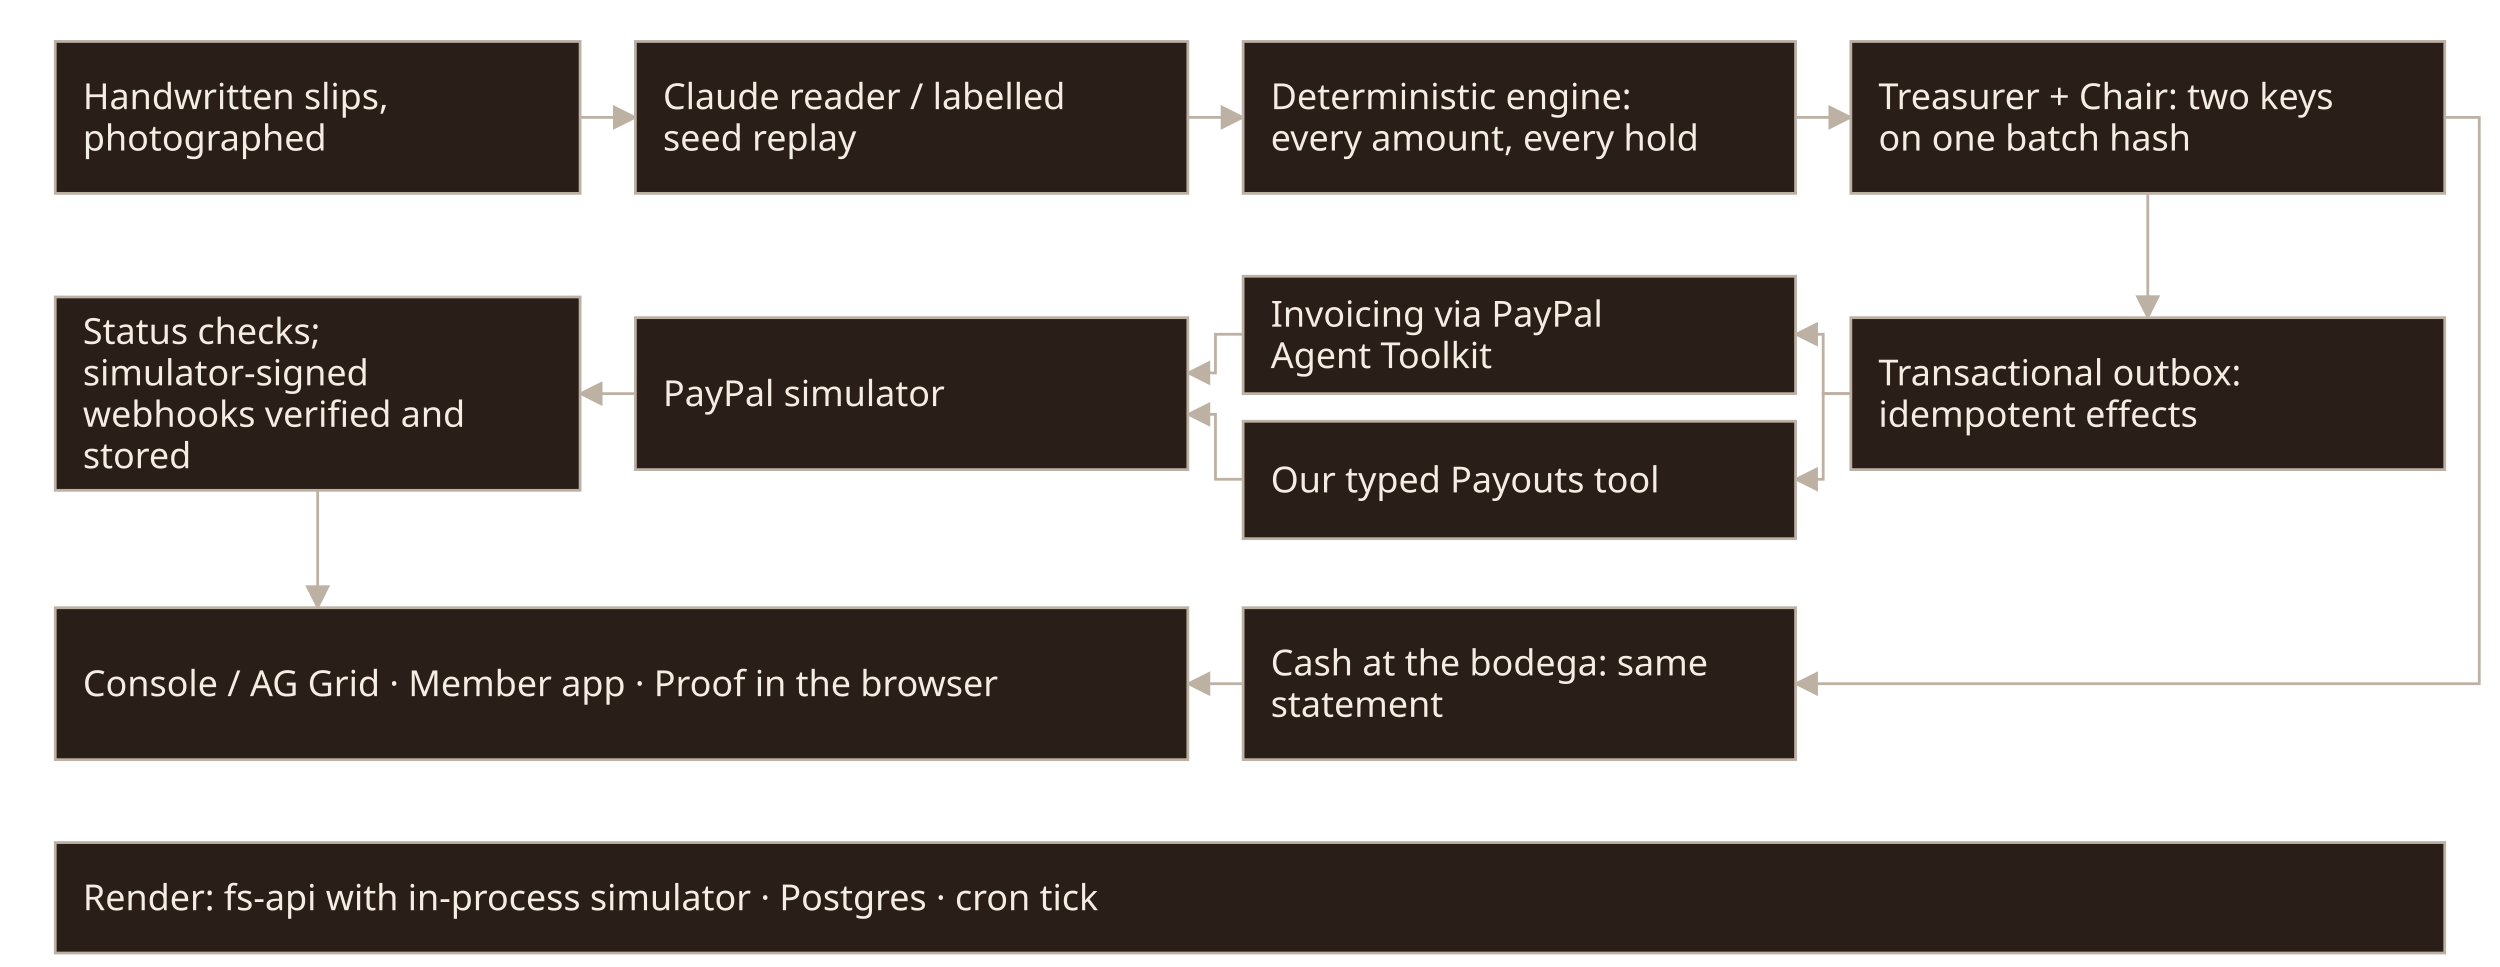
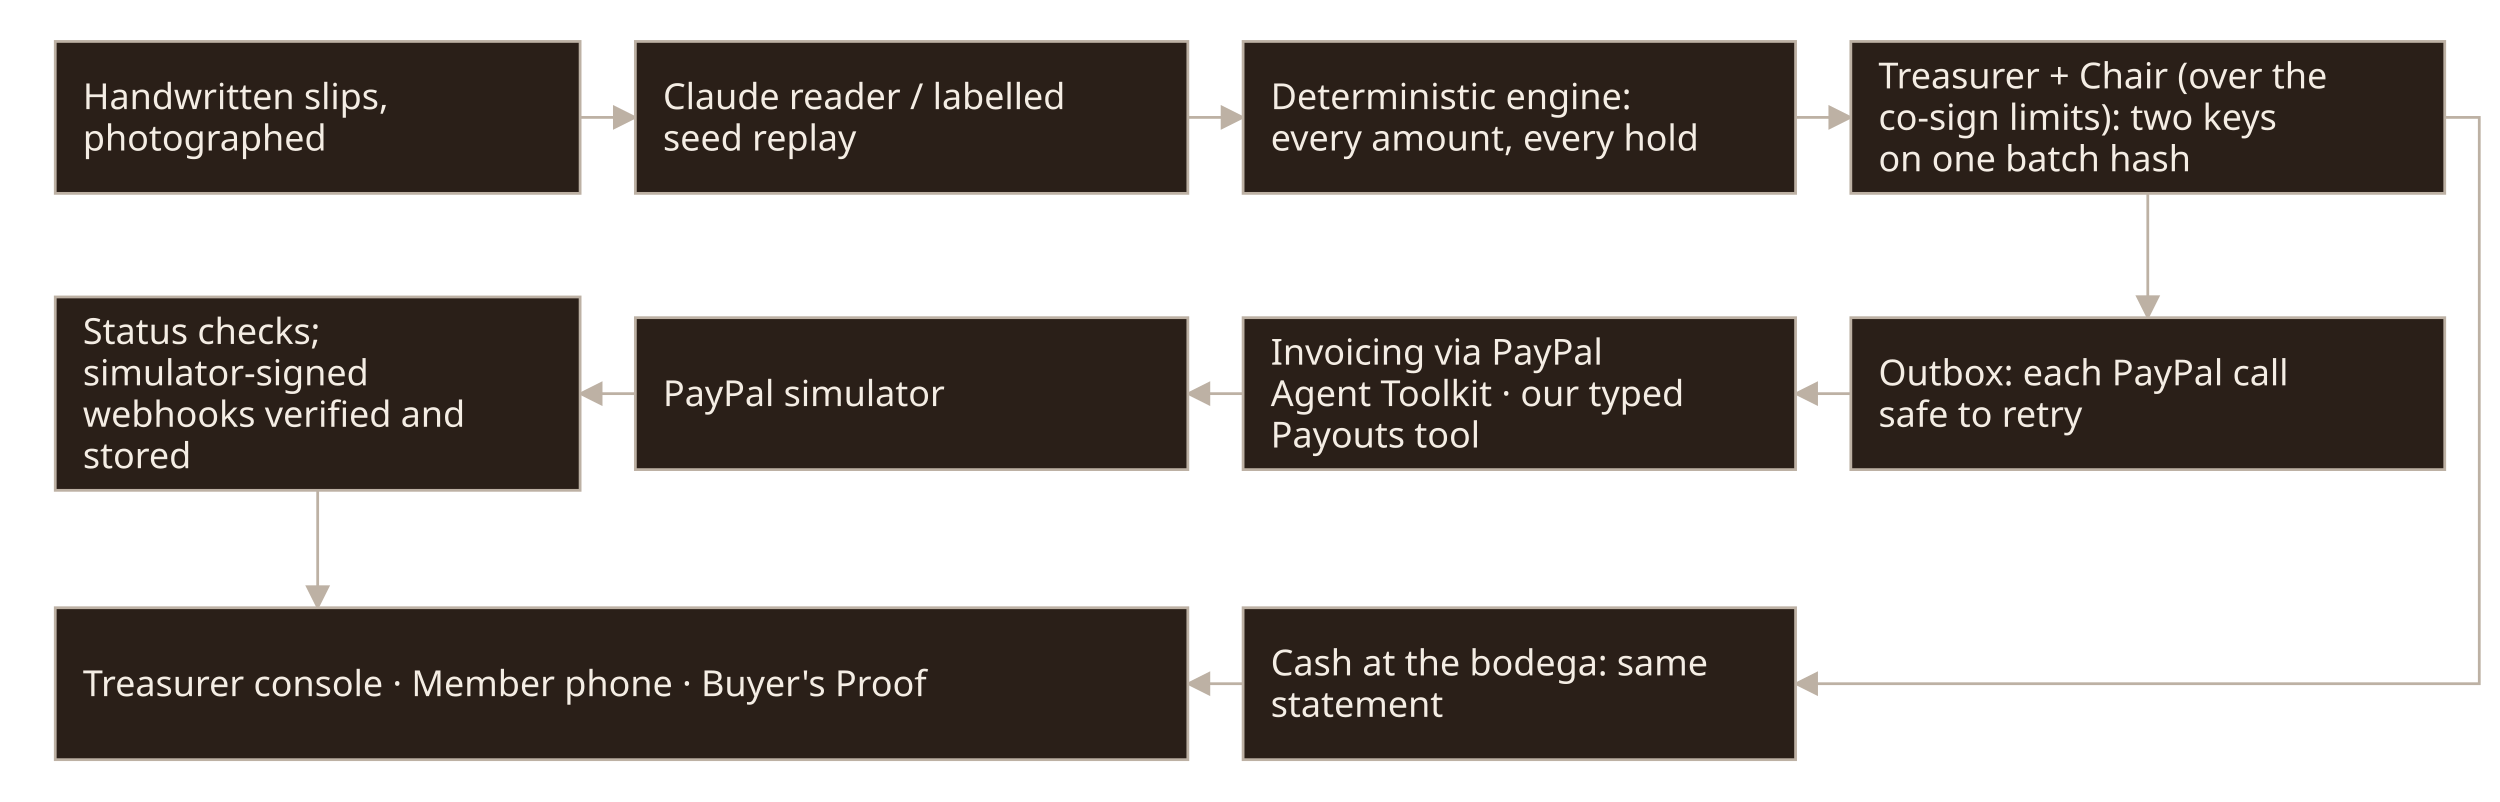
- <svg xmlns="http://www.w3.org/2000/svg" viewBox="0 0 1810 700" role="img" aria-label="Handwritten slips, photographed; Claude reader / labelled seed replay; Deterministic engine: every amount, every hold; Treasurer + Chair: two keys on one batch hash; Cash at the bodega: same statement; Transactional outbox: idempotent effects; Invoicing via PayPal Agent Toolkit; Our typed Payouts tool; PayPal simulator; Status checks; simulator-signed webhooks verified and stored; Console / AG Grid · Member app · Proof in the browser; Render: fs-api with in-process simulator · Postgres · cron tick">
+ <svg xmlns="http://www.w3.org/2000/svg" viewBox="0 0 1810 580" role="img" aria-label="Handwritten slips, photographed; Claude reader / labelled seed replay; Deterministic engine: every amount, every hold; Treasurer + Chair (over the co-sign limits): two keys on one batch hash; Cash at the bodega: same statement; Outbox: each PayPal call safe to retry; Invoicing via PayPal Agent Toolkit · our typed Payouts tool; PayPal simulator; Status checks; simulator-signed webhooks verified and stored; Treasurer console · Member phone · Buyer's Proof">
  <defs>
    <marker id="architecture-arrow" viewBox="0 0 10 10" refX="9" refY="5" markerWidth="9" markerHeight="9" orient="auto-start-reverse">
      <path d="M 0 0 L 10 5 L 0 10 z" fill="#BDB1A4" />
    </marker>
  </defs>
  <path data-edge="paper:read" d="M 420 85 L 460 85" stroke="#BDB1A4" stroke-width="2" fill="none" marker-end="url(#architecture-arrow)" />
  <path data-edge="read:engine" d="M 860 85 L 900 85" stroke="#BDB1A4" stroke-width="2" fill="none" marker-end="url(#architecture-arrow)" />
  <path data-edge="engine:keys" d="M 1300 85 L 1340 85" stroke="#BDB1A4" stroke-width="2" fill="none" marker-end="url(#architecture-arrow)" />
  <path data-edge="keys:outbox" d="M 1555 140 L 1555 230" stroke="#BDB1A4" stroke-width="2" fill="none" marker-end="url(#architecture-arrow)" />
  <path data-edge="keys:cash" d="M 1770 85 L 1795 85 L 1795 495 L 1300 495" stroke="#BDB1A4" stroke-width="2" fill="none" marker-end="url(#architecture-arrow)" />
-   <path data-edge="outbox:invoice" d="M 1340 285 L 1320 285 L 1320 242 L 1300 242" stroke="#BDB1A4" stroke-width="2" fill="none" marker-end="url(#architecture-arrow)" />
-   <path data-edge="outbox:payouts" d="M 1340 285 L 1320 285 L 1320 347 L 1300 347" stroke="#BDB1A4" stroke-width="2" fill="none" marker-end="url(#architecture-arrow)" />
-   <path data-edge="invoice:paypal" d="M 900 242 L 880 242 L 880 270 L 860 270" stroke="#BDB1A4" stroke-width="2" fill="none" marker-end="url(#architecture-arrow)" />
-   <path data-edge="payouts:paypal" d="M 900 347 L 880 347 L 880 300 L 860 300" stroke="#BDB1A4" stroke-width="2" fill="none" marker-end="url(#architecture-arrow)" />
+   <path data-edge="outbox:tools" d="M 1340 285 L 1300 285" stroke="#BDB1A4" stroke-width="2" fill="none" marker-end="url(#architecture-arrow)" />
+   <path data-edge="tools:paypal" d="M 900 285 L 860 285" stroke="#BDB1A4" stroke-width="2" fill="none" marker-end="url(#architecture-arrow)" />
  <path data-edge="paypal:confirmation" d="M 460 285 L 420 285" stroke="#BDB1A4" stroke-width="2" fill="none" marker-end="url(#architecture-arrow)" />
  <path data-edge="confirmation:surfaces" d="M 230 355 L 230 440" stroke="#BDB1A4" stroke-width="2" fill="none" marker-end="url(#architecture-arrow)" />
  <path data-edge="cash:surfaces" d="M 900 495 L 860 495" stroke="#BDB1A4" stroke-width="2" fill="none" marker-end="url(#architecture-arrow)" />
  <g data-box="paper">
    <rect x="40" y="30" width="380" height="110" fill="#2A1F18" stroke="#BDB1A4" stroke-width="2" />
    <text x="60" y="79" fill="#F4EDE4" font-family="FS Sans, sans-serif" font-size="26">
      <tspan x="60" dy="0">Handwritten slips,</tspan>
      <tspan x="60" dy="30">photographed</tspan>
    </text>
  </g>
  <g data-box="read">
    <rect x="460" y="30" width="400" height="110" fill="#2A1F18" stroke="#BDB1A4" stroke-width="2" />
    <text x="480" y="79" fill="#F4EDE4" font-family="FS Sans, sans-serif" font-size="26">
      <tspan x="480" dy="0">Claude reader / labelled</tspan>
      <tspan x="480" dy="30">seed replay</tspan>
    </text>
  </g>
  <g data-box="engine">
    <rect x="900" y="30" width="400" height="110" fill="#2A1F18" stroke="#BDB1A4" stroke-width="2" />
    <text x="920" y="79" fill="#F4EDE4" font-family="FS Sans, sans-serif" font-size="26">
      <tspan x="920" dy="0">Deterministic engine:</tspan>
      <tspan x="920" dy="30">every amount, every hold</tspan>
    </text>
  </g>
  <g data-box="keys">
    <rect x="1340" y="30" width="430" height="110" fill="#2A1F18" stroke="#BDB1A4" stroke-width="2" />
-     <text x="1360" y="79" fill="#F4EDE4" font-family="FS Sans, sans-serif" font-size="26">
-       <tspan x="1360" dy="0">Treasurer + Chair: two keys</tspan>
+     <text x="1360" y="64" fill="#F4EDE4" font-family="FS Sans, sans-serif" font-size="26">
+       <tspan x="1360" dy="0">Treasurer + Chair (over the</tspan>
+       <tspan x="1360" dy="30">co-sign limits): two keys</tspan>
      <tspan x="1360" dy="30">on one batch hash</tspan>
    </text>
  </g>
  <g data-box="cash">
    <rect x="900" y="440" width="400" height="110" fill="#2A1F18" stroke="#BDB1A4" stroke-width="2" />
    <text x="920" y="489" fill="#F4EDE4" font-family="FS Sans, sans-serif" font-size="26">
      <tspan x="920" dy="0">Cash at the bodega: same</tspan>
      <tspan x="920" dy="30">statement</tspan>
    </text>
  </g>
  <g data-box="outbox">
    <rect x="1340" y="230" width="430" height="110" fill="#2A1F18" stroke="#BDB1A4" stroke-width="2" />
    <text x="1360" y="279" fill="#F4EDE4" font-family="FS Sans, sans-serif" font-size="26">
-       <tspan x="1360" dy="0">Transactional outbox:</tspan>
-       <tspan x="1360" dy="30">idempotent effects</tspan>
+       <tspan x="1360" dy="0">Outbox: each PayPal call</tspan>
+       <tspan x="1360" dy="30">safe to retry</tspan>
    </text>
  </g>
-   <g data-box="invoice">
-     <rect x="900" y="200" width="400" height="85" fill="#2A1F18" stroke="#BDB1A4" stroke-width="2" />
-     <text x="920" y="236.5" fill="#F4EDE4" font-family="FS Sans, sans-serif" font-size="26">
+   <g data-box="tools">
+     <rect x="900" y="230" width="400" height="110" fill="#2A1F18" stroke="#BDB1A4" stroke-width="2" />
+     <text x="920" y="264" fill="#F4EDE4" font-family="FS Sans, sans-serif" font-size="26">
      <tspan x="920" dy="0">Invoicing via PayPal</tspan>
-       <tspan x="920" dy="30">Agent Toolkit</tspan>
-     </text>
-   </g>
-   <g data-box="payouts">
-     <rect x="900" y="305" width="400" height="85" fill="#2A1F18" stroke="#BDB1A4" stroke-width="2" />
-     <text x="920" y="356.5" fill="#F4EDE4" font-family="FS Sans, sans-serif" font-size="26">
-       <tspan x="920" dy="0">Our typed Payouts tool</tspan>
+       <tspan x="920" dy="30">Agent Toolkit · our typed</tspan>
+       <tspan x="920" dy="30">Payouts tool</tspan>
    </text>
  </g>
  <g data-box="paypal">
    <rect x="460" y="230" width="400" height="110" fill="#2A1F18" stroke="#BDB1A4" stroke-width="2" />
    <text x="480" y="294" fill="#F4EDE4" font-family="FS Sans, sans-serif" font-size="26">
      <tspan x="480" dy="0">PayPal simulator</tspan>
    </text>
  </g>
  <g data-box="confirmation">
    <rect x="40" y="215" width="380" height="140" fill="#2A1F18" stroke="#BDB1A4" stroke-width="2" />
    <text x="60" y="249" fill="#F4EDE4" font-family="FS Sans, sans-serif" font-size="26">
      <tspan x="60" dy="0">Status checks;</tspan>
      <tspan x="60" dy="30">simulator-signed</tspan>
      <tspan x="60" dy="30">webhooks verified and</tspan>
      <tspan x="60" dy="30">stored</tspan>
    </text>
  </g>
  <g data-box="surfaces">
    <rect x="40" y="440" width="820" height="110" fill="#2A1F18" stroke="#BDB1A4" stroke-width="2" />
    <text x="60" y="504" fill="#F4EDE4" font-family="FS Sans, sans-serif" font-size="26">
-       <tspan x="60" dy="0">Console / AG Grid · Member app · Proof in the browser</tspan>
-     </text>
-   </g>
-   <g data-box="host">
-     <rect x="40" y="610" width="1730" height="80" fill="#2A1F18" stroke="#BDB1A4" stroke-width="2" />
-     <text x="60" y="659" fill="#F4EDE4" font-family="FS Sans, sans-serif" font-size="26">
-       <tspan x="60" dy="0">Render: fs-api with in-process simulator · Postgres · cron tick</tspan>
+       <tspan x="60" dy="0">Treasurer console · Member phone · Buyer's Proof</tspan>
    </text>
  </g>
</svg>
